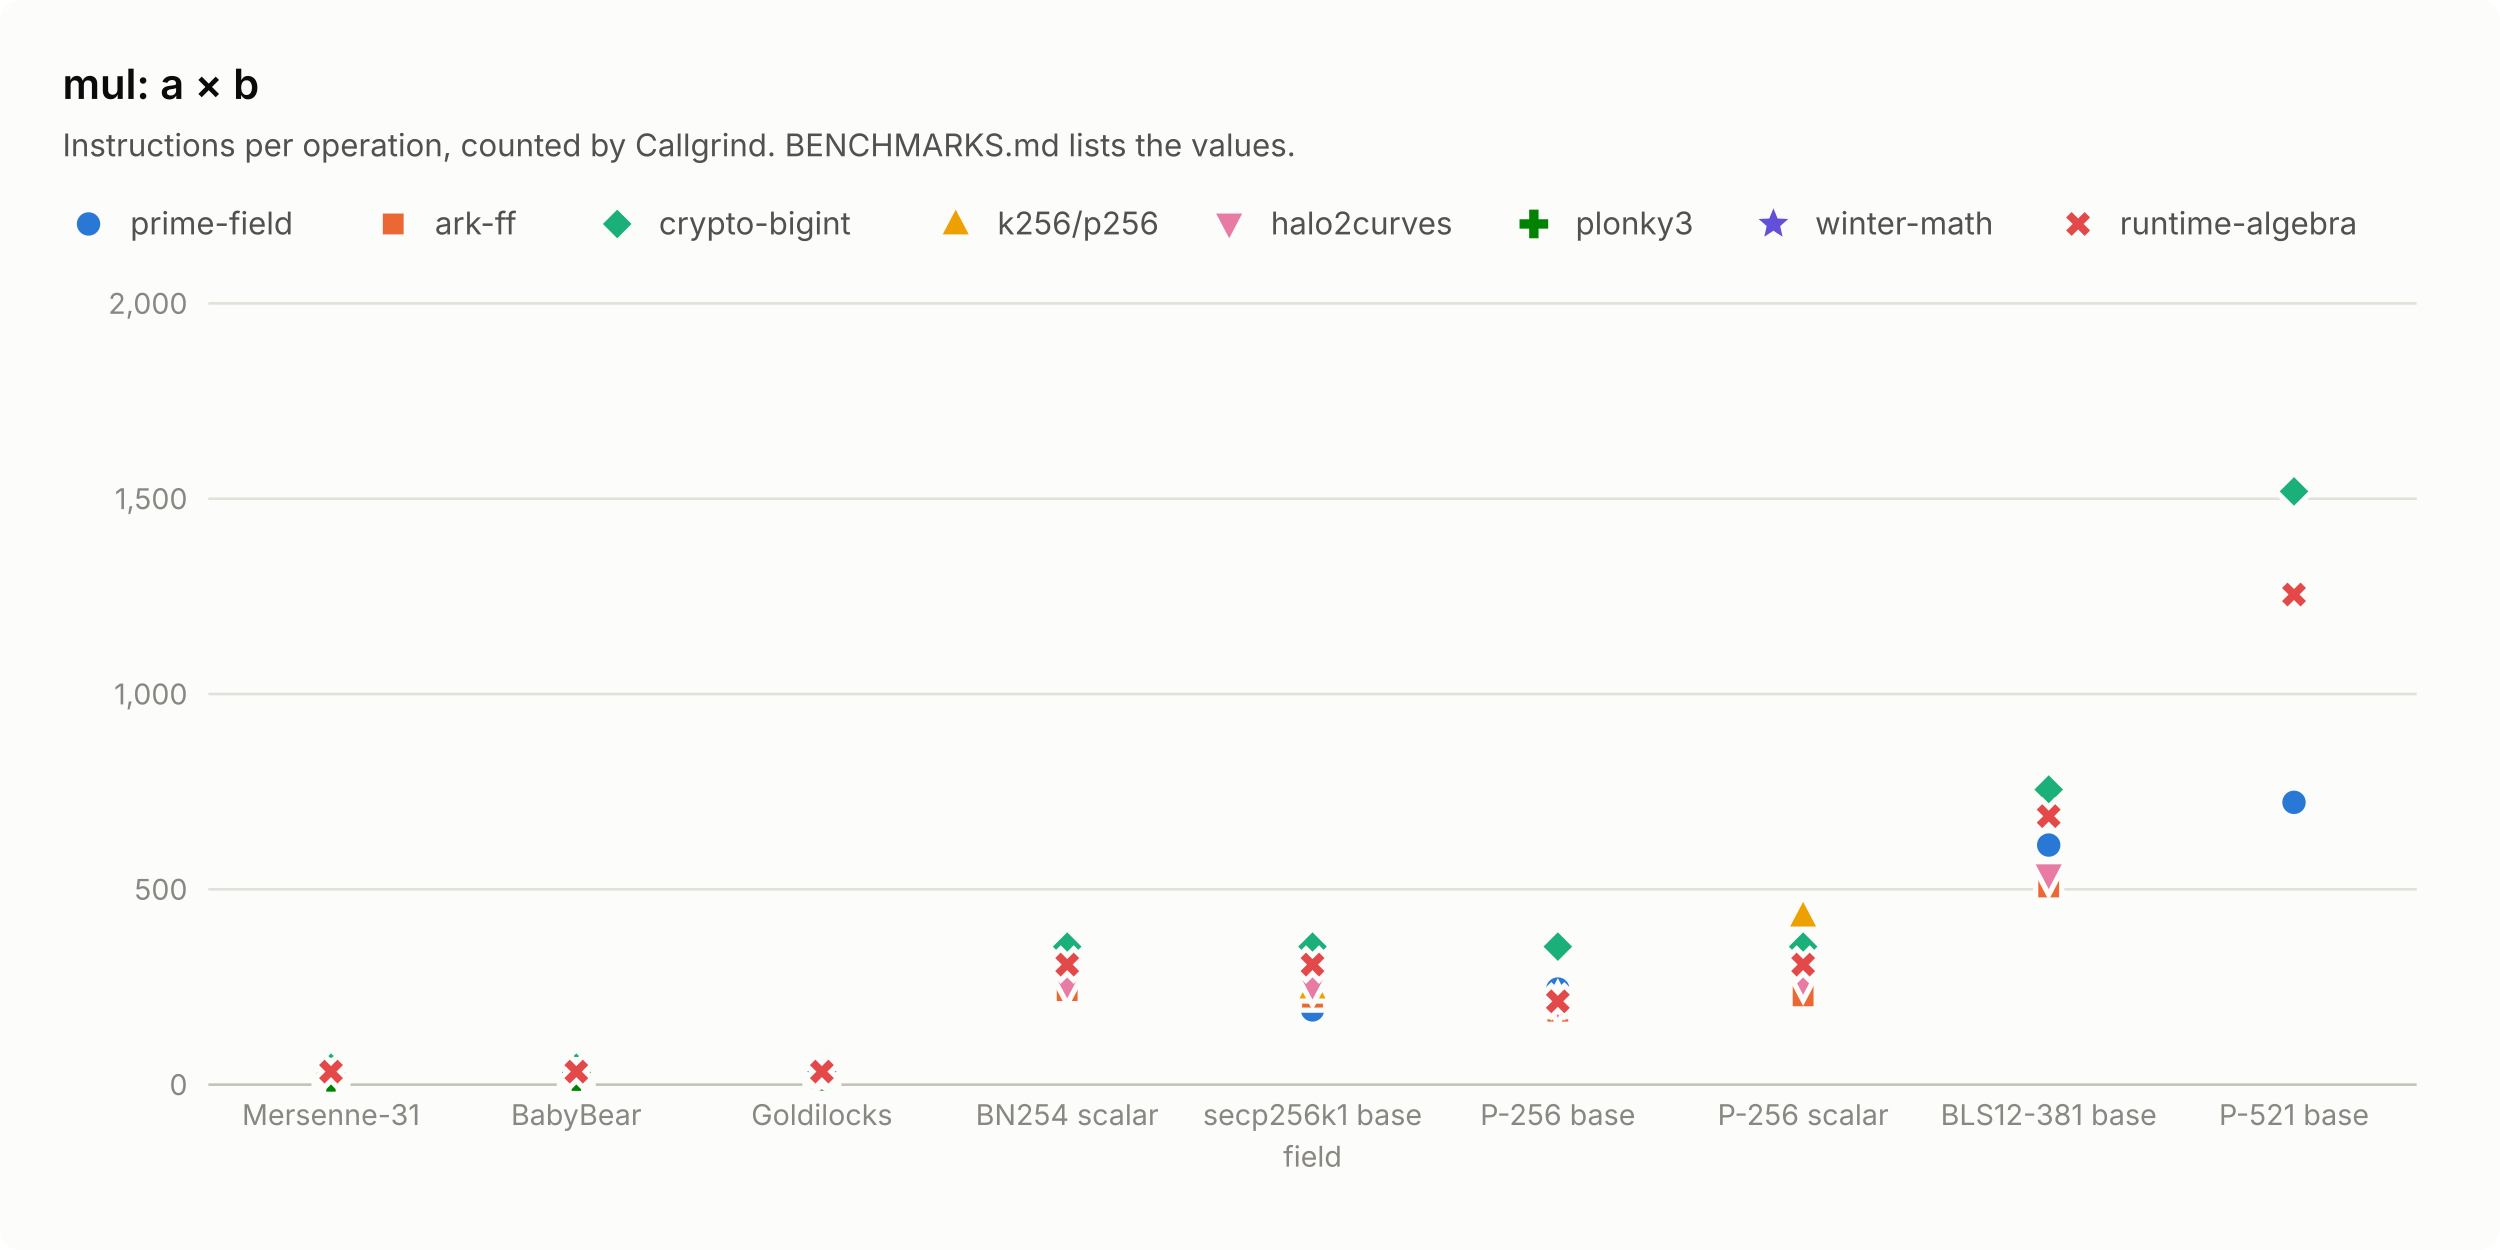
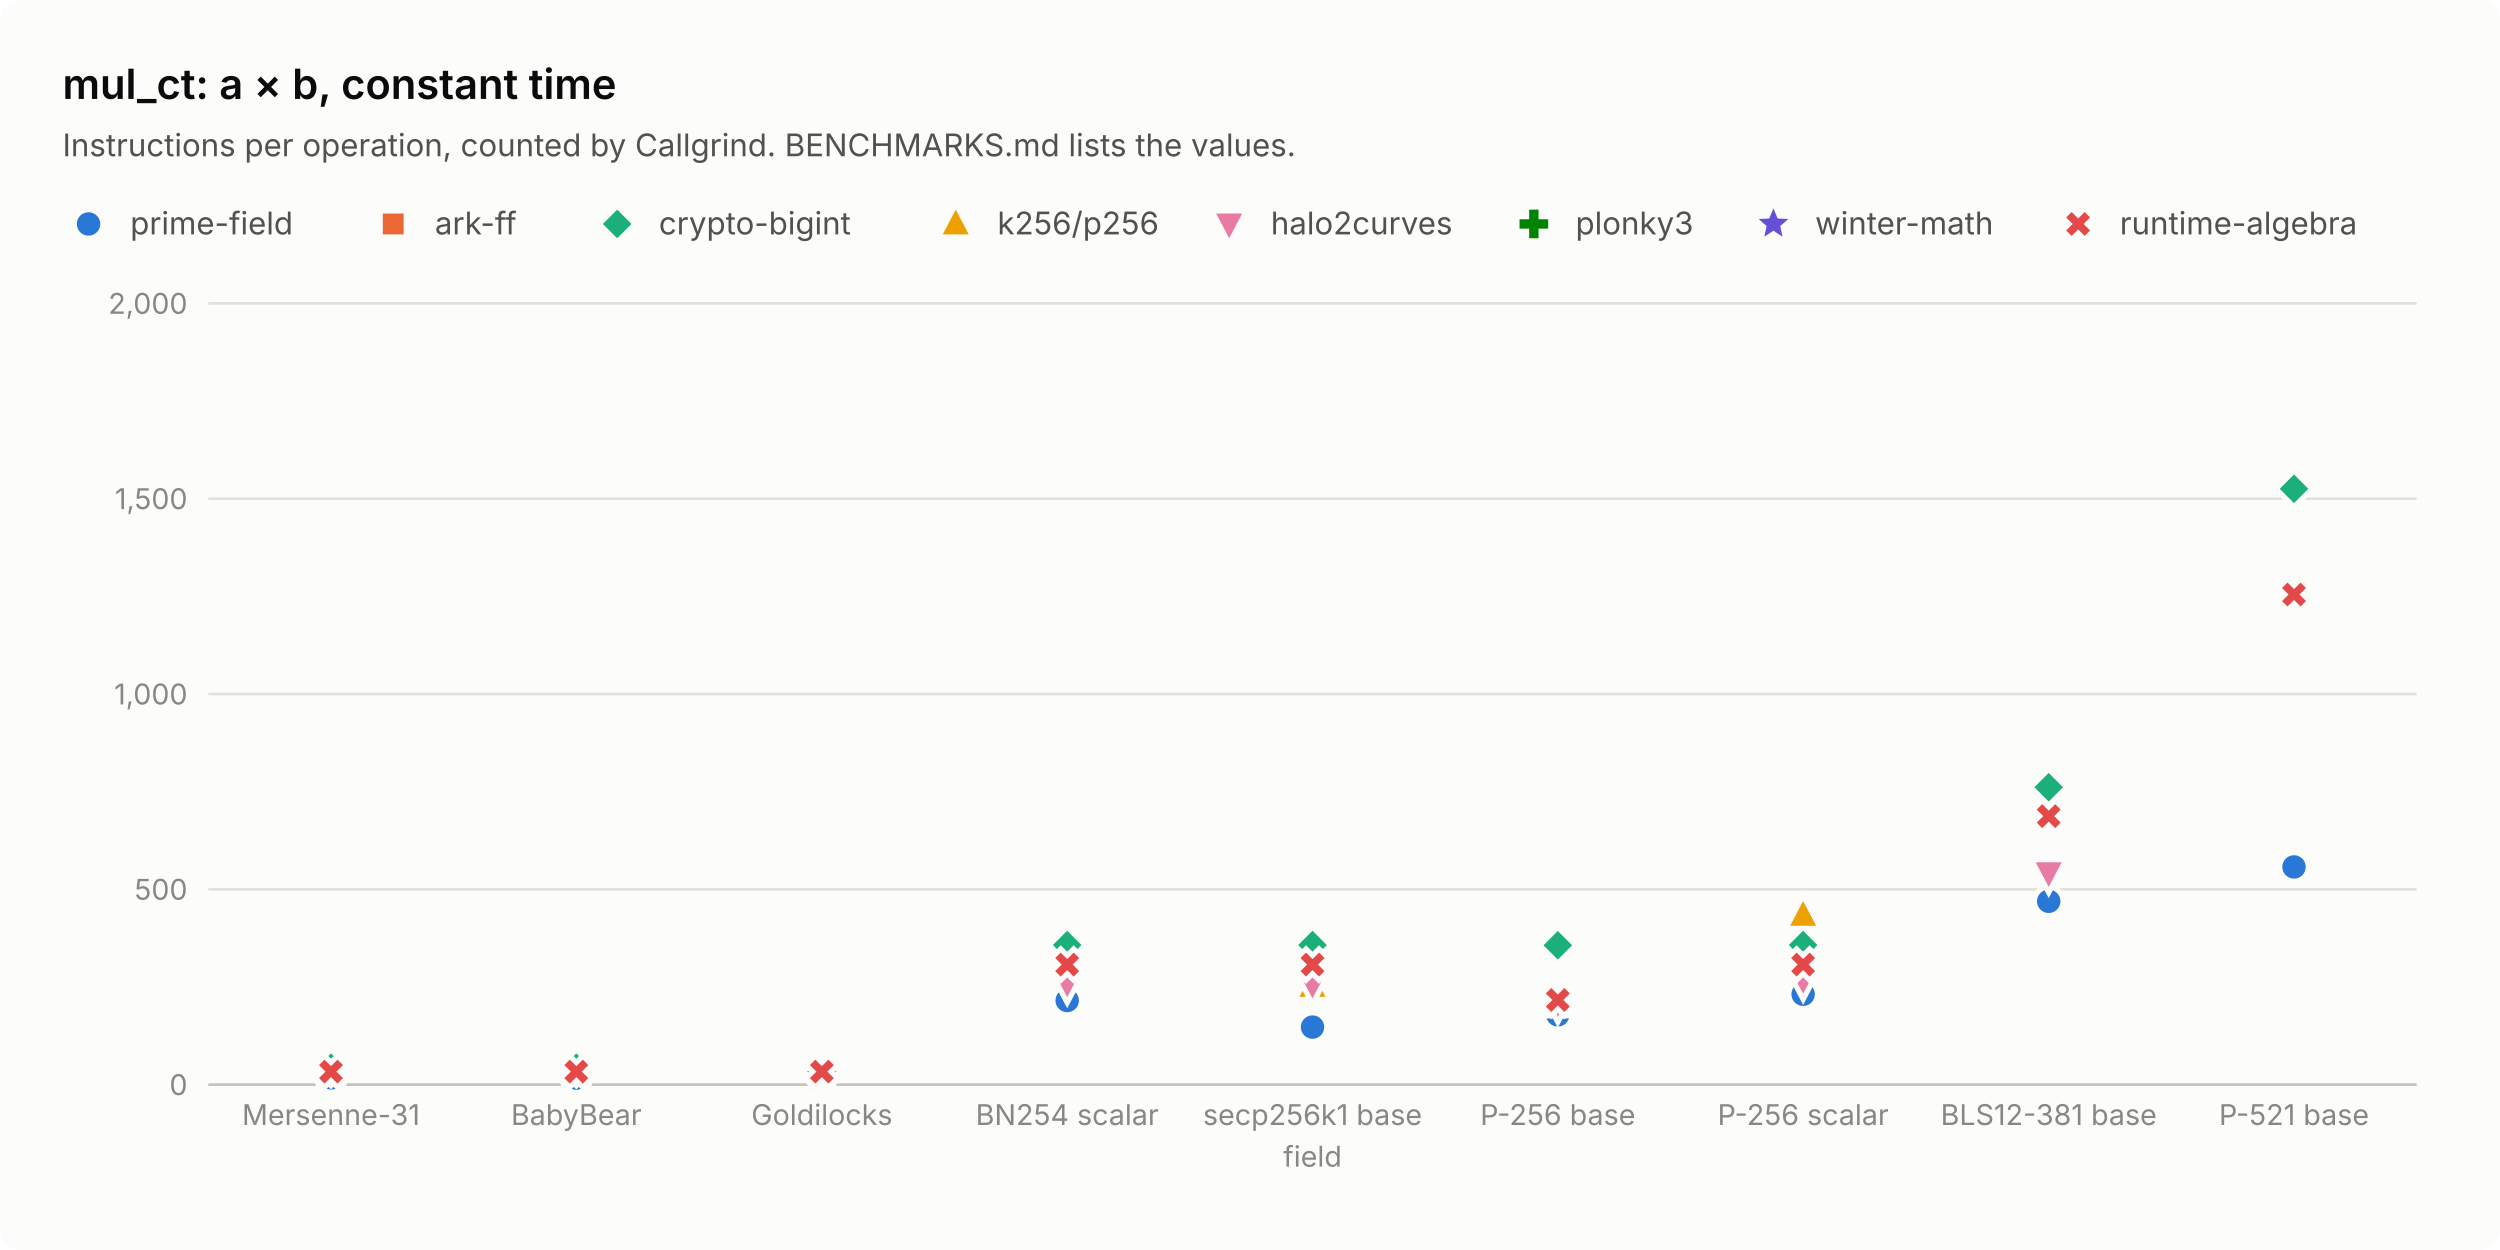
<svg xmlns="http://www.w3.org/2000/svg" width="960" height="480" viewBox="0 0 960 480" role="img" aria-labelledby="title description">
  <style>.grid,.axis{stroke-width:1}.title{font:600 16px system-ui, -apple-system, "Segoe UI", sans-serif}.subtitle,.legend{font:12px system-ui, -apple-system, "Segoe UI", sans-serif}.tick{font:11px system-ui, -apple-system, "Segoe UI", sans-serif;font-variant-numeric:tabular-nums}.line{fill:none;stroke-width:2;stroke-linejoin:round;stroke-linecap:round}.marker{stroke-width:4;paint-order:stroke}.surface{fill:#fcfcfb}.grid{stroke:#e1e0d9}.axis{stroke:#c3c2b7}.title{fill:#0b0b0b}.subtitle,.legend{fill:#52514e}.tick{fill:#898781}.marker{stroke:#fcfcfb}.c0 .line{stroke:#2a78d6}.c0 .marker{fill:#2a78d6}.c1 .line{stroke:#eb6834}.c1 .marker{fill:#eb6834}.c2 .line{stroke:#1baf7a}.c2 .marker{fill:#1baf7a}.c3 .line{stroke:#eda100}.c3 .marker{fill:#eda100}.c4 .line{stroke:#e87ba4}.c4 .marker{fill:#e87ba4}.c5 .line{stroke:#008300}.c5 .marker{fill:#008300}.c6 .line{stroke:#6250d6}.c6 .marker{fill:#6250d6}.c7 .line{stroke:#e34948}.c7 .marker{fill:#e34948}@media (prefers-color-scheme: dark){.surface{fill:#1a1a19}.grid{stroke:#2c2c2a}.axis{stroke:#383835}.title{fill:#f0efec}.subtitle,.legend{fill:#c3c2b7}.tick{fill:#898781}.marker{stroke:#1a1a19}.c0 .line{stroke:#3987e5}.c0 .marker{fill:#3987e5}.c1 .line{stroke:#d95926}.c1 .marker{fill:#d95926}.c2 .line{stroke:#199e70}.c2 .marker{fill:#199e70}.c3 .line{stroke:#c98500}.c3 .marker{fill:#c98500}.c4 .line{stroke:#d55181}.c4 .marker{fill:#d55181}.c5 .line{stroke:#008300}.c5 .marker{fill:#008300}.c6 .line{stroke:#9085e9}.c6 .marker{fill:#9085e9}.c7 .line{stroke:#e66767}.c7 .marker{fill:#e66767}}</style>
  <rect class="surface" width="960" height="480" rx="8" />
-   <text class="title" x="24" y="38">mul: a × b</text>
+   <text class="title" x="24" y="38">mul_ct: a × b, constant time</text>
  <text class="subtitle" x="24" y="60">Instructions per operation, counted by Callgrind. BENCHMARKS.md lists the values.</text>
  <g class="c0">
    <path class="marker" transform="translate(34,86)" d="M0,-4.5A4.5,4.5 0 1 1 0,4.5A4.5,4.5 0 1 1 0,-4.5Z" />
  </g>
  <text class="legend" x="50" y="90">prime-field</text>
  <g class="c1">
    <path class="marker" transform="translate(151,86)" d="M-4,-4H4V4H-4Z" />
  </g>
  <text class="legend" x="167" y="90">ark-ff</text>
  <g class="c2">
    <path class="marker" transform="translate(237,86)" d="M0,-5.5L5.5,0L0,5.5L-5.5,0Z" />
  </g>
  <text class="legend" x="253" y="90">crypto-bigint</text>
  <g class="c3">
    <path class="marker" transform="translate(367,86)" d="M0,-5.5L5,4H-5Z" />
  </g>
  <text class="legend" x="383" y="90">k256/p256</text>
  <g class="c4">
    <path class="marker" transform="translate(472,86)" d="M0,5.5L5,-4H-5Z" />
  </g>
  <text class="legend" x="488" y="90">halo2curves</text>
  <g class="c5">
    <path class="marker" transform="translate(589,86)" d="M-1.8,-5.5H1.8V-1.8H5.5V1.8H1.8V5.5H-1.8V1.8H-5.5V-1.8H-1.8Z" />
  </g>
  <text class="legend" x="605" y="90">plonky3</text>
  <g class="c6">
    <path class="marker" transform="translate(681,86)" d="M0,-6L1.6,-2.1L5.7,-1.9L2.6,0.8L3.5,4.9L0,2.6L-3.5,4.9L-2.6,0.8L-5.7,-1.9L-1.6,-2.1Z" />
  </g>
  <text class="legend" x="697" y="90">winter-math</text>
  <g class="c7">
    <path class="marker" transform="translate(798,86)" d="M-4.6,-2.5L-2.5,-4.6L0,-2.1L2.5,-4.6L4.6,-2.5L2.1,0L4.6,2.5L2.5,4.6L0,2.1L-2.5,4.6L-4.6,2.5L-2.1,0Z" />
  </g>
  <text class="legend" x="814" y="90">runtime-algebra</text>
  <text class="tick" x="72" y="420.5" text-anchor="end">0</text>
  <path class="grid" d="M80,341.5H928" />
  <text class="tick" x="72" y="345.5" text-anchor="end">500</text>
  <path class="grid" d="M80,266.5H928" />
  <text class="tick" x="72" y="270.5" text-anchor="end">1,000</text>
  <path class="grid" d="M80,191.5H928" />
  <text class="tick" x="72" y="195.5" text-anchor="end">1,500</text>
  <path class="grid" d="M80,116.5H928" />
  <text class="tick" x="72" y="120.5" text-anchor="end">2,000</text>
  <path class="axis" d="M80,416.5H928" />
  <text class="tick" x="127.1" y="432" text-anchor="middle">Mersenne-31</text>
  <text class="tick" x="221.3" y="432" text-anchor="middle">BabyBear</text>
  <text class="tick" x="315.6" y="432" text-anchor="middle">Goldilocks</text>
  <text class="tick" x="409.8" y="432" text-anchor="middle">BN254 scalar</text>
  <text class="tick" x="504.0" y="432" text-anchor="middle">secp256k1 base</text>
  <text class="tick" x="598.2" y="432" text-anchor="middle">P-256 base</text>
  <text class="tick" x="692.4" y="432" text-anchor="middle">P-256 scalar</text>
  <text class="tick" x="786.7" y="432" text-anchor="middle">BLS12-381 base</text>
  <text class="tick" x="880.9" y="432" text-anchor="middle">P-521 base</text>
  <text class="tick" x="504.0" y="448" text-anchor="middle">field</text>
  <g class="c0">
-     <path class="marker" transform="translate(127.1,412.8)" d="M0,-4.5A4.5,4.5 0 1 1 0,4.5A4.5,4.5 0 1 1 0,-4.5Z" />
-     <path class="marker" transform="translate(221.3,413.1)" d="M0,-4.5A4.5,4.5 0 1 1 0,4.5A4.5,4.5 0 1 1 0,-4.5Z" />
-     <path class="marker" transform="translate(315.6,412.1)" d="M0,-4.5A4.5,4.5 0 1 1 0,4.5A4.5,4.5 0 1 1 0,-4.5Z" />
-     <path class="marker" transform="translate(409.8,375.6)" d="M0,-4.5A4.5,4.5 0 1 1 0,4.5A4.5,4.5 0 1 1 0,-4.5Z" />
-     <path class="marker" transform="translate(504.0,387.8)" d="M0,-4.5A4.5,4.5 0 1 1 0,4.5A4.5,4.5 0 1 1 0,-4.5Z" />
-     <path class="marker" transform="translate(598.2,379.8)" d="M0,-4.5A4.5,4.5 0 1 1 0,4.5A4.5,4.5 0 1 1 0,-4.5Z" />
-     <path class="marker" transform="translate(692.4,372.6)" d="M0,-4.5A4.5,4.5 0 1 1 0,4.5A4.5,4.5 0 1 1 0,-4.5Z" />
-     <path class="marker" transform="translate(786.7,324.5)" d="M0,-4.5A4.5,4.5 0 1 1 0,4.5A4.5,4.5 0 1 1 0,-4.5Z" />
-     <path class="marker" transform="translate(880.9,308.1)" d="M0,-4.5A4.5,4.5 0 1 1 0,4.5A4.5,4.5 0 1 1 0,-4.5Z" />
+     <path class="marker" transform="translate(127.1,413.9)" d="M0,-4.5A4.5,4.5 0 1 1 0,4.5A4.5,4.5 0 1 1 0,-4.5Z" />
+     <path class="marker" transform="translate(221.3,414.0)" d="M0,-4.5A4.5,4.5 0 1 1 0,4.5A4.5,4.5 0 1 1 0,-4.5Z" />
+     <path class="marker" transform="translate(315.6,413.3)" d="M0,-4.5A4.5,4.5 0 1 1 0,4.5A4.5,4.5 0 1 1 0,-4.5Z" />
+     <path class="marker" transform="translate(409.8,384.2)" d="M0,-4.5A4.5,4.5 0 1 1 0,4.5A4.5,4.5 0 1 1 0,-4.5Z" />
+     <path class="marker" transform="translate(504.0,394.4)" d="M0,-4.5A4.5,4.5 0 1 1 0,4.5A4.5,4.5 0 1 1 0,-4.5Z" />
+     <path class="marker" transform="translate(598.2,389.7)" d="M0,-4.5A4.5,4.5 0 1 1 0,4.5A4.5,4.5 0 1 1 0,-4.5Z" />
+     <path class="marker" transform="translate(692.4,381.8)" d="M0,-4.5A4.5,4.5 0 1 1 0,4.5A4.5,4.5 0 1 1 0,-4.5Z" />
+     <path class="marker" transform="translate(786.7,346.1)" d="M0,-4.5A4.5,4.5 0 1 1 0,4.5A4.5,4.5 0 1 1 0,-4.5Z" />
+     <path class="marker" transform="translate(880.9,332.9)" d="M0,-4.5A4.5,4.5 0 1 1 0,4.5A4.5,4.5 0 1 1 0,-4.5Z" />
  </g>
  <g class="c1">
-     <path class="marker" transform="translate(409.8,380.4)" d="M-4,-4H4V4H-4Z" />
-     <path class="marker" transform="translate(504.0,382.9)" d="M-4,-4H4V4H-4Z" />
-     <path class="marker" transform="translate(598.2,388.3)" d="M-4,-4H4V4H-4Z" />
-     <path class="marker" transform="translate(692.4,382.4)" d="M-4,-4H4V4H-4Z" />
-     <path class="marker" transform="translate(786.7,340.6)" d="M-4,-4H4V4H-4Z" />
-   </g>
+ </g>
  <g class="c2">
    <path class="marker" transform="translate(127.1,410.0)" d="M0,-5.5L5.5,0L0,5.5L-5.5,0Z" />
    <path class="marker" transform="translate(221.3,410.0)" d="M0,-5.5L5.5,0L0,5.5L-5.5,0Z" />
    <path class="marker" transform="translate(315.6,409.4)" d="M0,-5.5L5.5,0L0,5.5L-5.5,0Z" />
-     <path class="marker" transform="translate(409.8,363.5)" d="M0,-5.5L5.5,0L0,5.5L-5.5,0Z" />
-     <path class="marker" transform="translate(504.0,363.5)" d="M0,-5.5L5.5,0L0,5.5L-5.5,0Z" />
-     <path class="marker" transform="translate(598.2,363.5)" d="M0,-5.5L5.5,0L0,5.5L-5.5,0Z" />
-     <path class="marker" transform="translate(692.4,363.5)" d="M0,-5.5L5.5,0L0,5.5L-5.5,0Z" />
-     <path class="marker" transform="translate(786.7,303.2)" d="M0,-5.5L5.5,0L0,5.5L-5.5,0Z" />
-     <path class="marker" transform="translate(880.9,188.7)" d="M0,-5.5L5.5,0L0,5.5L-5.5,0Z" />
+     <path class="marker" transform="translate(409.8,362.9)" d="M0,-5.5L5.5,0L0,5.5L-5.5,0Z" />
+     <path class="marker" transform="translate(504.0,362.9)" d="M0,-5.5L5.5,0L0,5.5L-5.5,0Z" />
+     <path class="marker" transform="translate(598.2,363.0)" d="M0,-5.5L5.5,0L0,5.5L-5.5,0Z" />
+     <path class="marker" transform="translate(692.4,362.9)" d="M0,-5.5L5.5,0L0,5.5L-5.5,0Z" />
+     <path class="marker" transform="translate(786.7,302.3)" d="M0,-5.5L5.5,0L0,5.5L-5.5,0Z" />
+     <path class="marker" transform="translate(880.9,187.7)" d="M0,-5.5L5.5,0L0,5.5L-5.5,0Z" />
  </g>
  <g class="c3">
-     <path class="marker" transform="translate(504.0,379.4)" d="M0,-5.5L5,4H-5Z" />
-     <path class="marker" transform="translate(598.2,385.4)" d="M0,-5.5L5,4H-5Z" />
-     <path class="marker" transform="translate(692.4,351.8)" d="M0,-5.5L5,4H-5Z" />
+     <path class="marker" transform="translate(504.0,378.8)" d="M0,-5.5L5,4H-5Z" />
+     <path class="marker" transform="translate(598.2,385.1)" d="M0,-5.5L5,4H-5Z" />
+     <path class="marker" transform="translate(692.4,351.5)" d="M0,-5.5L5,4H-5Z" />
  </g>
  <g class="c4">
-     <path class="marker" transform="translate(409.8,377.9)" d="M0,5.5L5,-4H-5Z" />
-     <path class="marker" transform="translate(504.0,378.3)" d="M0,5.5L5,-4H-5Z" />
-     <path class="marker" transform="translate(598.2,385.4)" d="M0,5.5L5,-4H-5Z" />
-     <path class="marker" transform="translate(692.4,376.5)" d="M0,5.5L5,-4H-5Z" />
-     <path class="marker" transform="translate(786.7,335.9)" d="M0,5.5L5,-4H-5Z" />
+     <path class="marker" transform="translate(409.8,377.4)" d="M0,5.5L5,-4H-5Z" />
+     <path class="marker" transform="translate(504.0,377.9)" d="M0,5.5L5,-4H-5Z" />
+     <path class="marker" transform="translate(598.2,384.9)" d="M0,5.5L5,-4H-5Z" />
+     <path class="marker" transform="translate(692.4,376.1)" d="M0,5.5L5,-4H-5Z" />
+     <path class="marker" transform="translate(786.7,335.1)" d="M0,5.5L5,-4H-5Z" />
  </g>
  <g class="c5">
-     <path class="marker" transform="translate(127.1,413.7)" d="M-1.8,-5.5H1.8V-1.8H5.5V1.8H1.8V5.5H-1.8V1.8H-5.5V-1.8H-1.8Z" />
-     <path class="marker" transform="translate(221.3,413.4)" d="M-1.8,-5.5H1.8V-1.8H5.5V1.8H1.8V5.5H-1.8V1.8H-5.5V-1.8H-1.8Z" />
-     <path class="marker" transform="translate(315.6,413.3)" d="M-1.8,-5.5H1.8V-1.8H5.5V1.8H1.8V5.5H-1.8V1.8H-5.5V-1.8H-1.8Z" />
-   </g>
+ </g>
  <g class="c6">
    <path class="marker" transform="translate(315.6,413.3)" d="M0,-6L1.6,-2.1L5.7,-1.9L2.6,0.8L3.5,4.9L0,2.6L-3.5,4.9L-2.6,0.8L-5.7,-1.9L-1.6,-2.1Z" />
  </g>
  <g class="c7">
    <path class="marker" transform="translate(127.1,411.5)" d="M-4.6,-2.5L-2.5,-4.6L0,-2.1L2.5,-4.6L4.6,-2.5L2.1,0L4.6,2.5L2.5,4.6L0,2.1L-2.5,4.6L-4.6,2.5L-2.1,0Z" />
    <path class="marker" transform="translate(221.3,411.5)" d="M-4.6,-2.5L-2.5,-4.6L0,-2.1L2.5,-4.6L4.6,-2.5L2.1,0L4.6,2.5L2.5,4.6L0,2.1L-2.5,4.6L-4.6,2.5L-2.1,0Z" />
    <path class="marker" transform="translate(315.6,411.5)" d="M-4.6,-2.5L-2.5,-4.6L0,-2.1L2.5,-4.6L4.6,-2.5L2.1,0L4.6,2.5L2.5,4.6L0,2.1L-2.5,4.6L-4.6,2.5L-2.1,0Z" />
    <path class="marker" transform="translate(409.8,370.4)" d="M-4.6,-2.5L-2.5,-4.6L0,-2.1L2.5,-4.6L4.6,-2.5L2.1,0L4.6,2.5L2.5,4.6L0,2.1L-2.5,4.6L-4.6,2.5L-2.1,0Z" />
    <path class="marker" transform="translate(504.0,370.4)" d="M-4.6,-2.5L-2.5,-4.6L0,-2.1L2.5,-4.6L4.6,-2.5L2.1,0L4.6,2.5L2.5,4.6L0,2.1L-2.5,4.6L-4.6,2.5L-2.1,0Z" />
-     <path class="marker" transform="translate(598.2,384.5)" d="M-4.6,-2.5L-2.5,-4.6L0,-2.1L2.5,-4.6L4.6,-2.5L2.1,0L4.6,2.5L2.5,4.6L0,2.1L-2.5,4.6L-4.6,2.5L-2.1,0Z" />
+     <path class="marker" transform="translate(598.2,384.0)" d="M-4.6,-2.5L-2.5,-4.6L0,-2.1L2.5,-4.6L4.6,-2.5L2.1,0L4.6,2.5L2.5,4.6L0,2.1L-2.5,4.6L-4.6,2.5L-2.1,0Z" />
    <path class="marker" transform="translate(692.4,370.4)" d="M-4.6,-2.5L-2.5,-4.6L0,-2.1L2.5,-4.6L4.6,-2.5L2.1,0L4.6,2.5L2.5,4.6L0,2.1L-2.5,4.6L-4.6,2.5L-2.1,0Z" />
    <path class="marker" transform="translate(786.7,313.4)" d="M-4.6,-2.5L-2.5,-4.6L0,-2.1L2.5,-4.6L4.6,-2.5L2.1,0L4.6,2.5L2.5,4.6L0,2.1L-2.5,4.6L-4.6,2.5L-2.1,0Z" />
    <path class="marker" transform="translate(880.9,228.3)" d="M-4.6,-2.5L-2.5,-4.6L0,-2.1L2.5,-4.6L4.6,-2.5L2.1,0L4.6,2.5L2.5,4.6L0,2.1L-2.5,4.6L-4.6,2.5L-2.1,0Z" />
  </g>
</svg>
